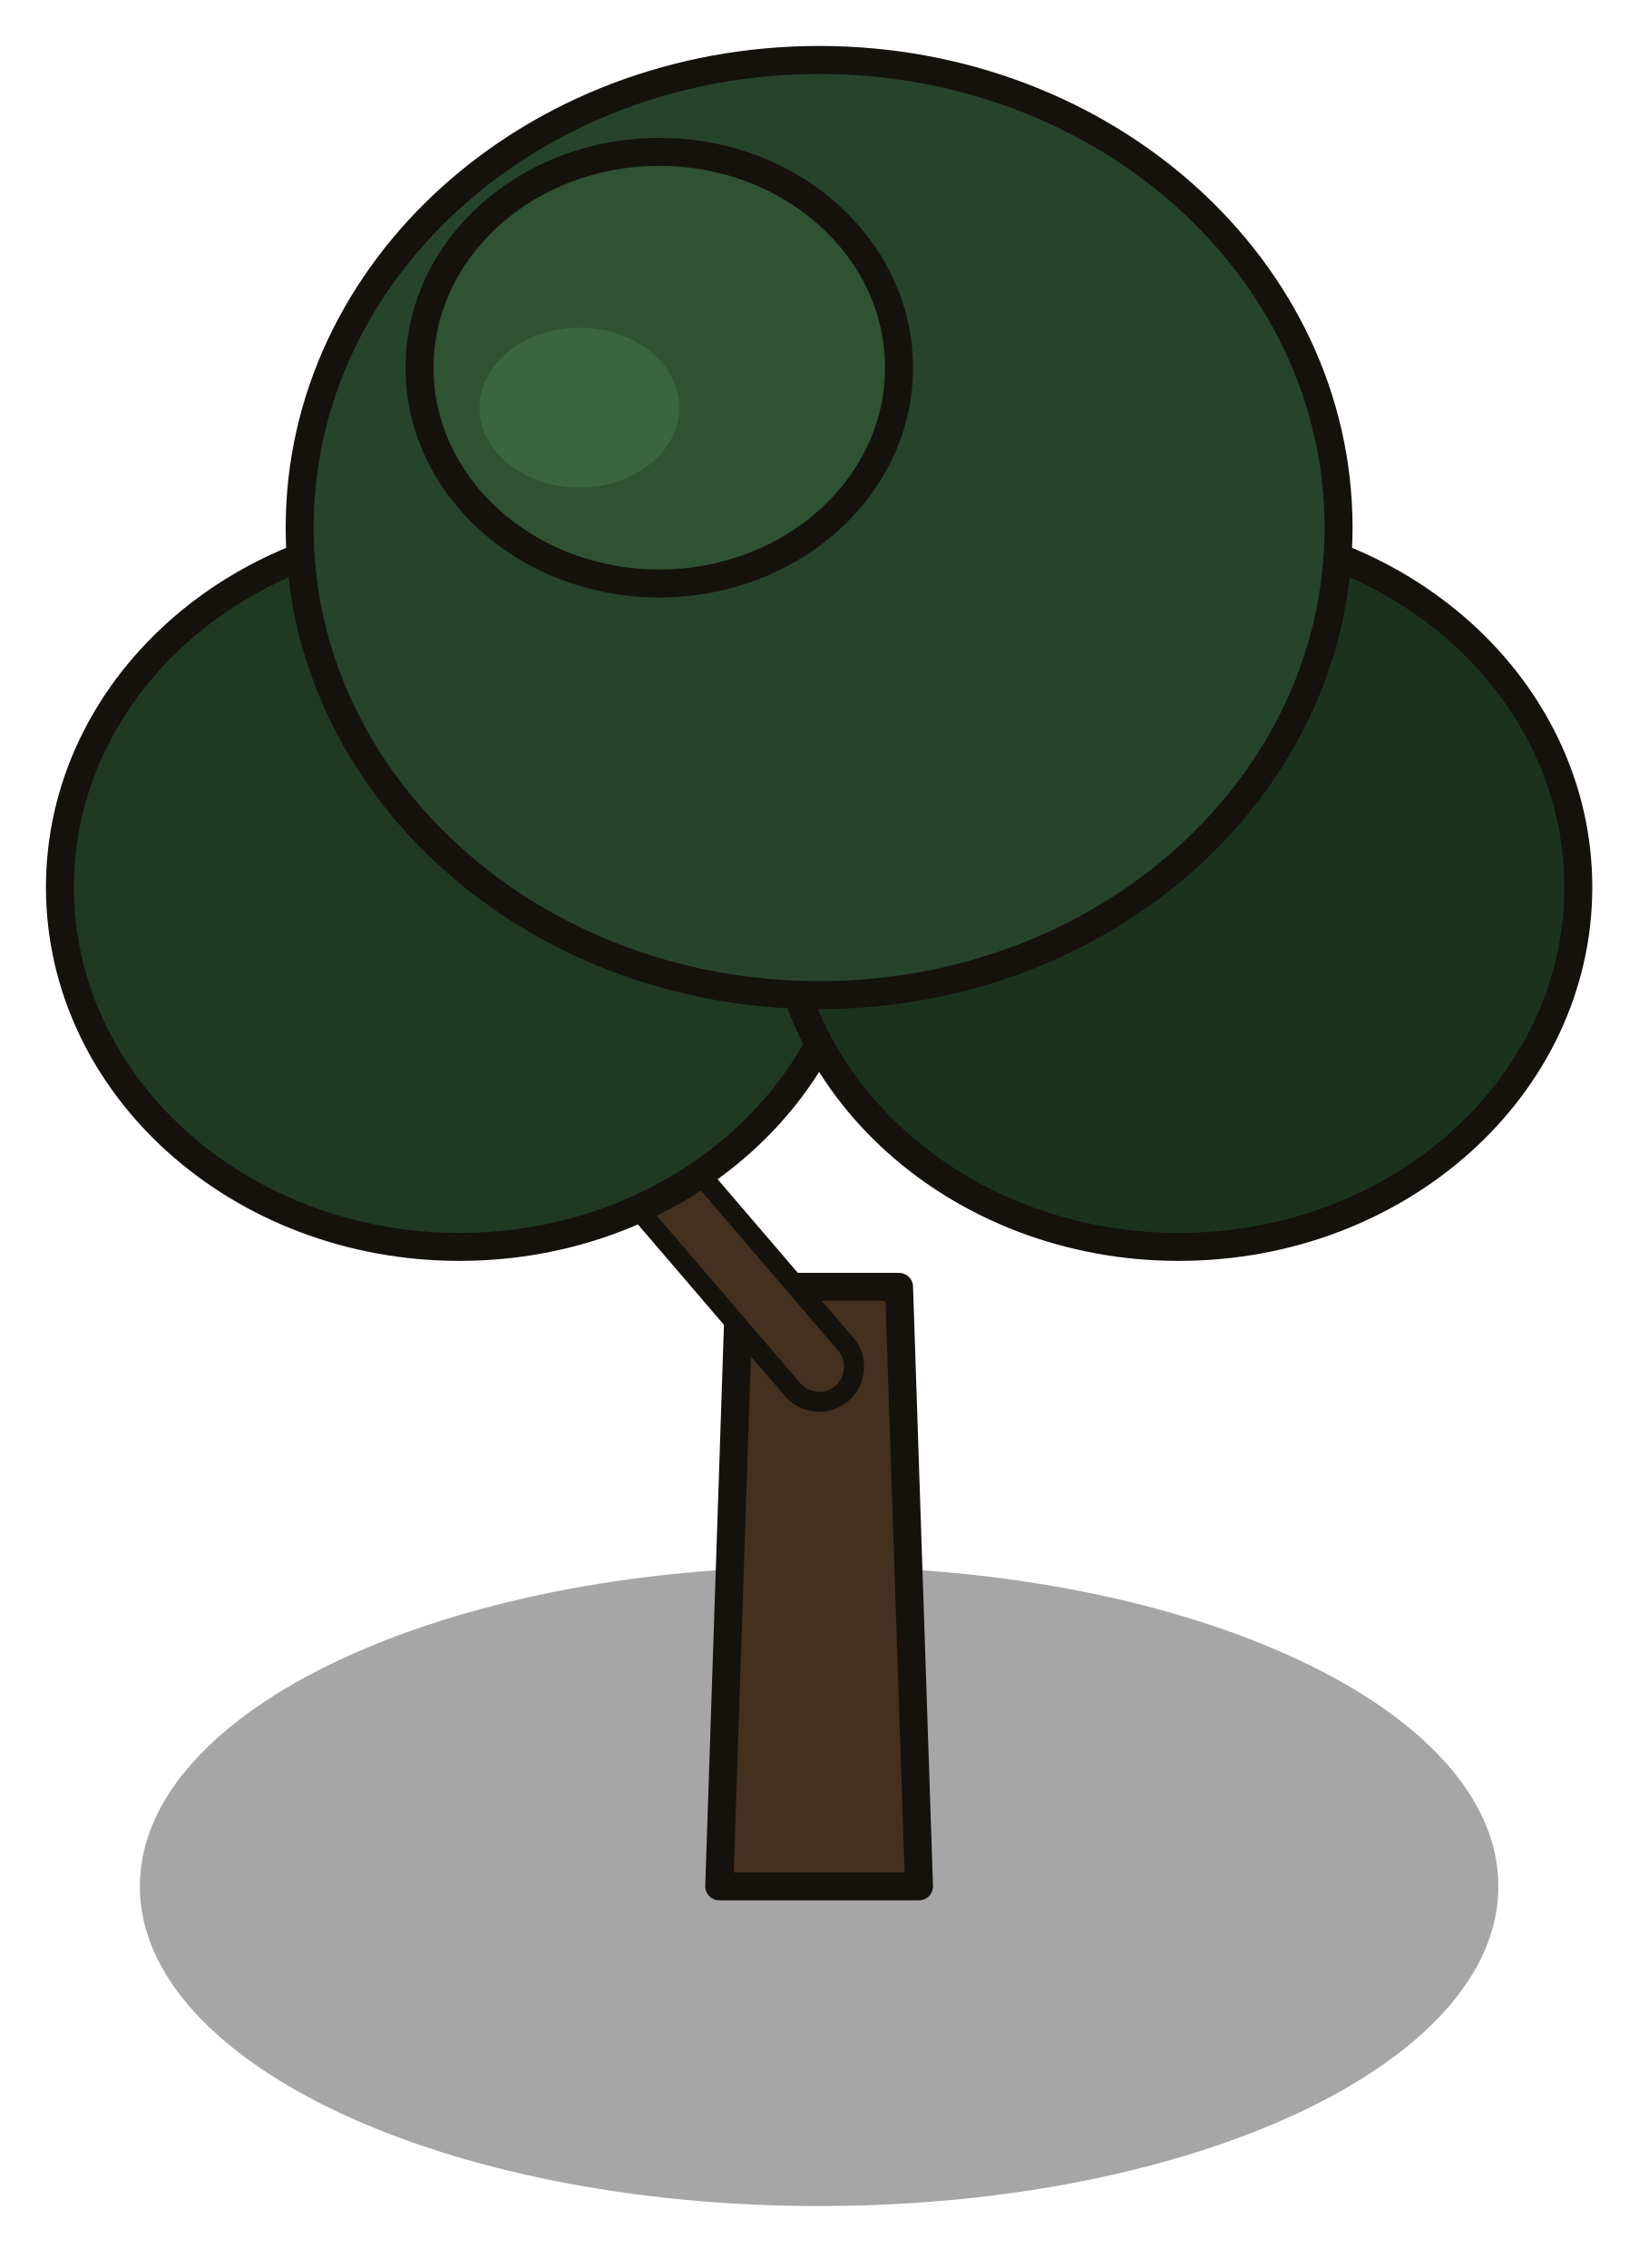
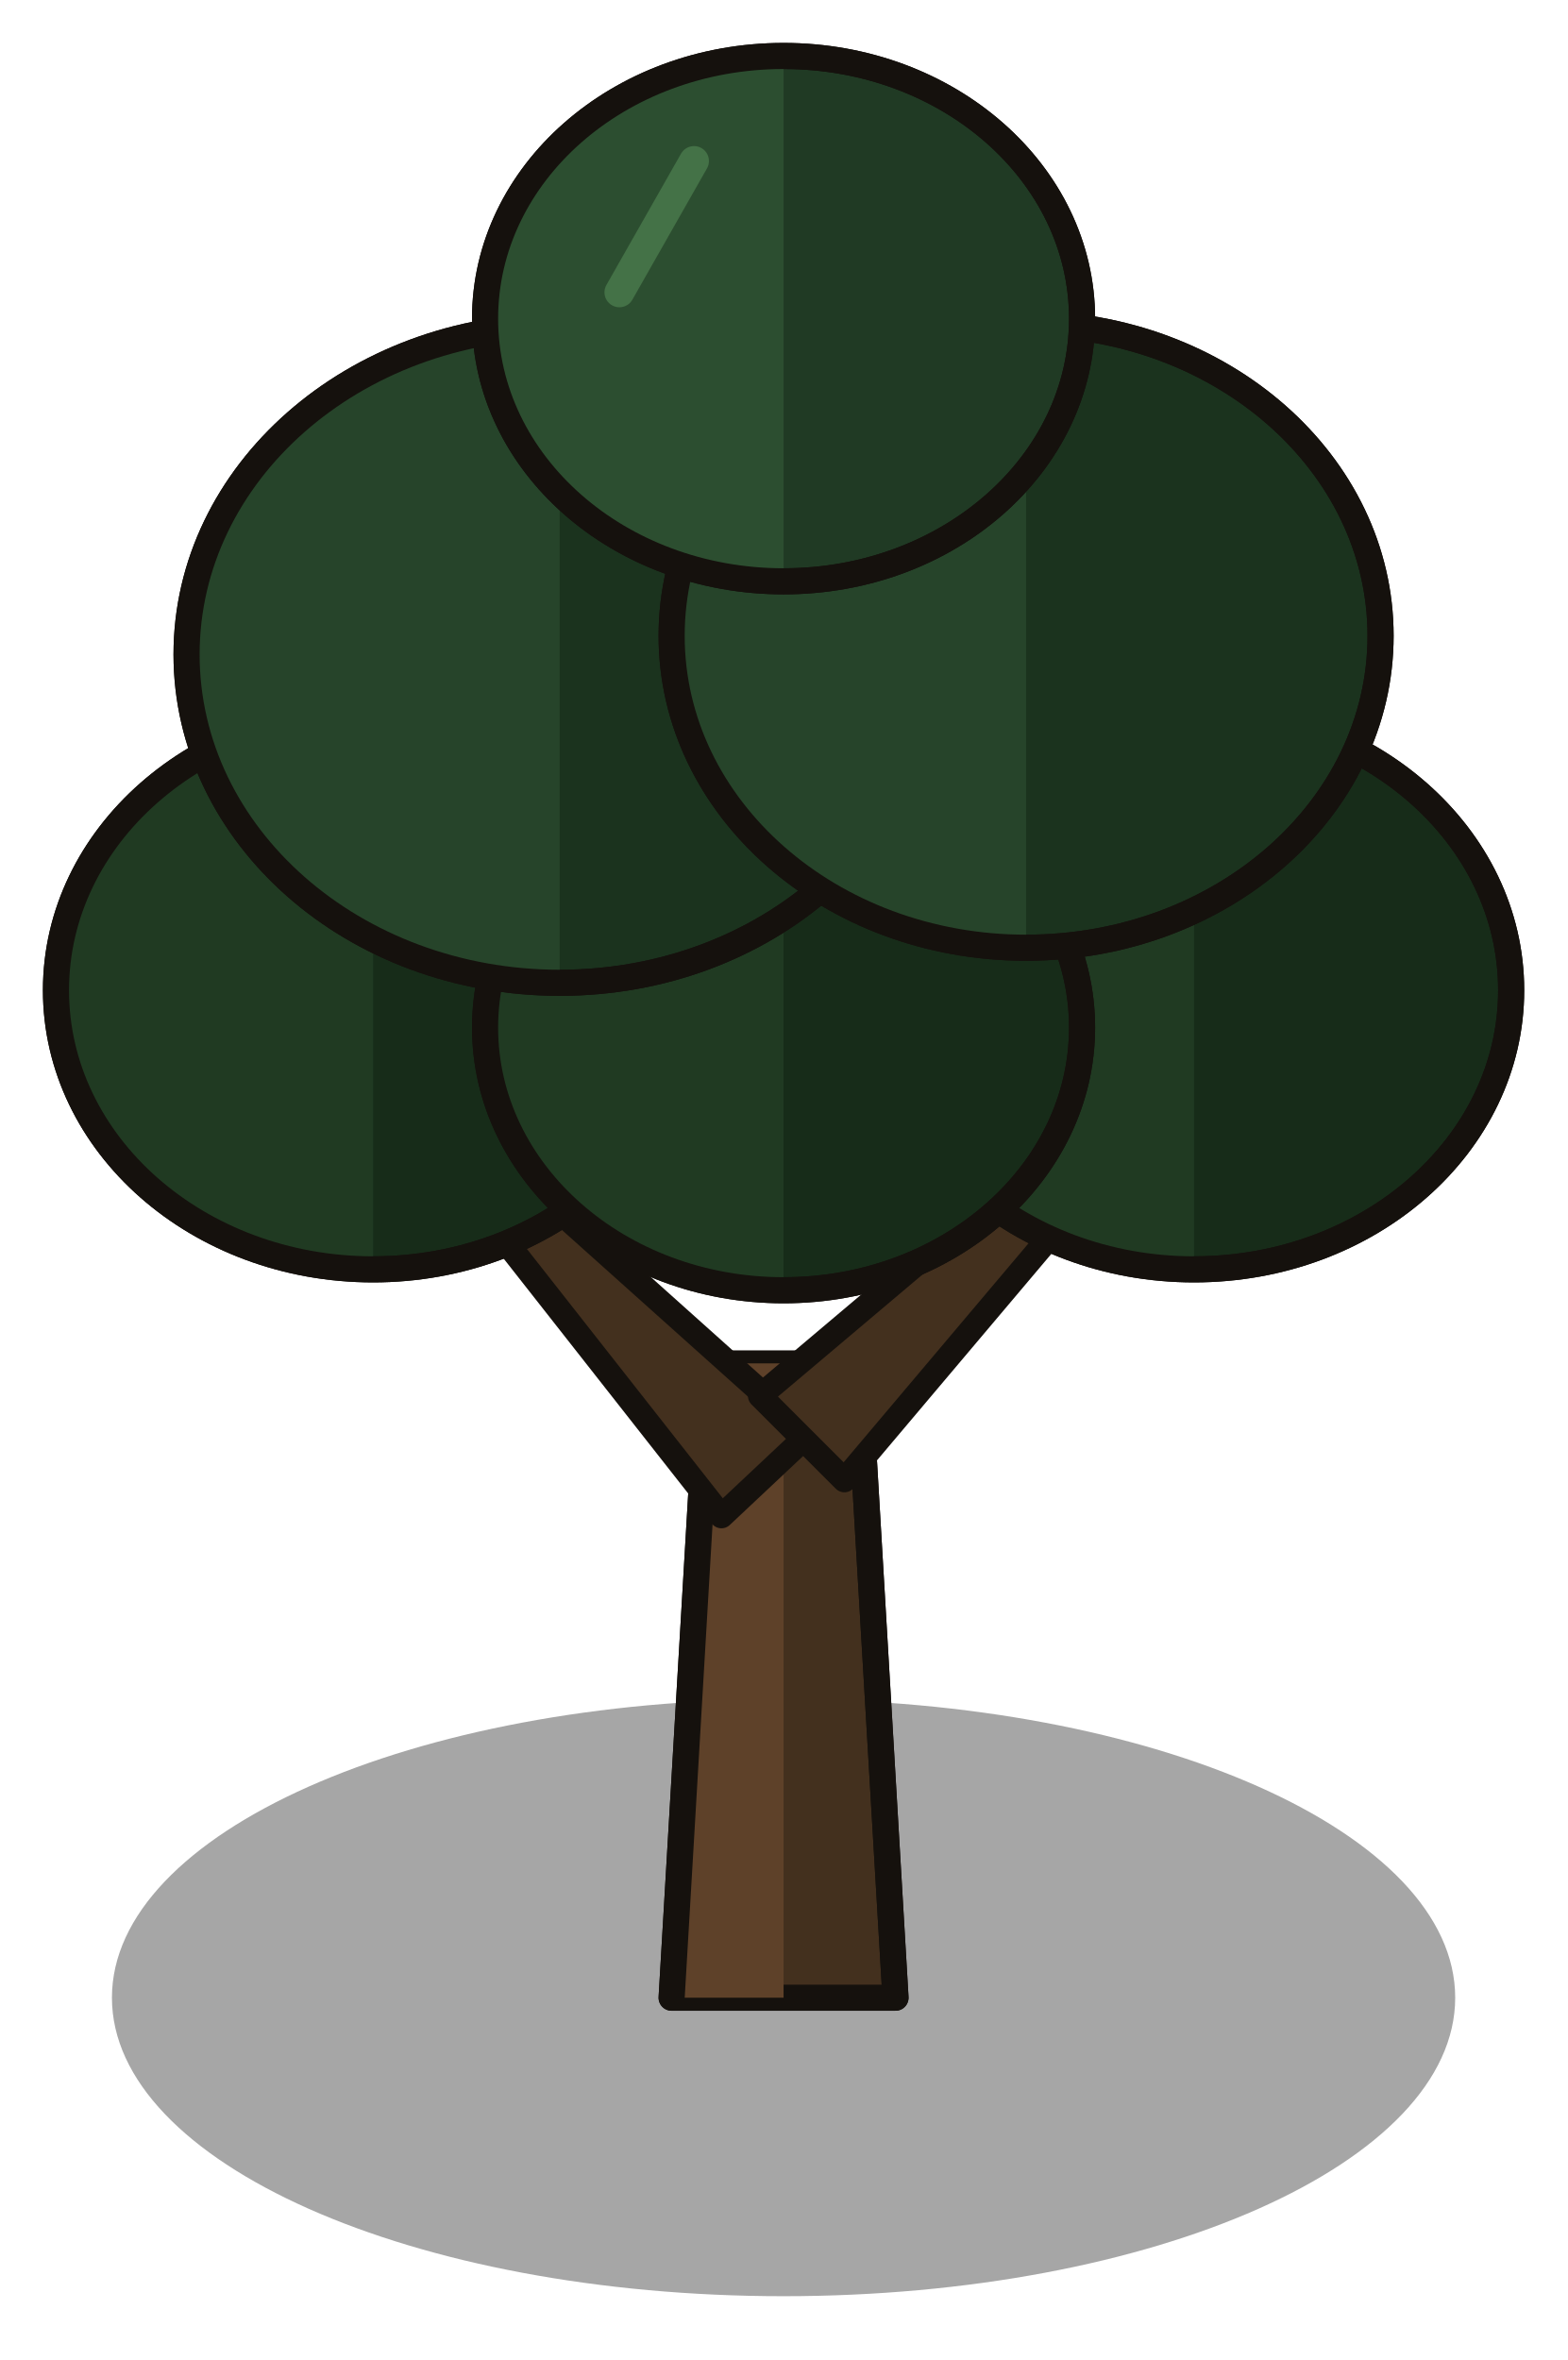
- <svg xmlns="http://www.w3.org/2000/svg" width="164" height="227" viewBox="-41 -94.4 82 113.5">
-   <ellipse cx="0" cy="0" rx="34" ry="16" fill="#000" opacity="0.35" />
-   <polygon points="-5,0 5,0 4,-30 -4,-30" fill="#43301e" stroke="#15110d" stroke-width="1.4" stroke-linejoin="round" />
-   <polyline points="0,-26 -12,-40" fill="none" stroke="#15110d" stroke-width="4.5" stroke-linecap="round" stroke-linejoin="round" />
-   <polyline points="0,-26 -12,-40" fill="none" stroke="#43301e" stroke-width="2.5" stroke-linecap="round" stroke-linejoin="round" />
-   <ellipse cx="-18" cy="-50" rx="20" ry="18" fill="#203a22" stroke="#15110d" stroke-width="1.4" />
-   <ellipse cx="18" cy="-50" rx="20" ry="18" fill="#1b331d" stroke="#15110d" stroke-width="1.4" />
-   <ellipse cx="0" cy="-68" rx="26" ry="23.4" fill="#26442a" stroke="#15110d" stroke-width="1.4" />
-   <ellipse cx="-8" cy="-76" rx="12" ry="10.8" fill="#2e5232" stroke="#15110d" stroke-width="1.4" />
-   <ellipse cx="-12" cy="-74" rx="5" ry="4" fill="#3d6a42" opacity="0.8" />
+ <svg xmlns="http://www.w3.org/2000/svg" width="168" height="253" viewBox="-42 -107.08 84 126.5">
+   <ellipse cx="0" cy="0" rx="36" ry="16" fill="#000" opacity="0.35" />
+   <polygon points="-6,0 6,0 4,-34 -4,-34" fill="#43301e" stroke="#15110d" stroke-width="1.4" stroke-linejoin="round" />
+   <polygon points="-6,0 0,0 0,-34 -4,-34" fill="#5e4129" />
+   <polyline points="-6,0 -4,-34" fill="none" stroke="#15110d" stroke-width="1.4" stroke-linecap="round" stroke-linejoin="round" />
+   <polyline points="6,0 4,-34" fill="none" stroke="#15110d" stroke-width="1.4" stroke-linecap="round" stroke-linejoin="round" />
+   <polygon points="1.33,-30.19 -15.07,-44.88 -16.93,-43.12 -3.33,-25.81" fill="#43301e" stroke="#15110d" stroke-width="1.3" stroke-linejoin="round" />
+   <polygon points="3.26,-27.74 17.91,-45.09 16.09,-46.91 -1.26,-32.26" fill="#43301e" stroke="#15110d" stroke-width="1.3" stroke-linejoin="round" />
+   <ellipse cx="-22" cy="-54" rx="17" ry="14.96" fill="#172c19" stroke="#15110d" stroke-width="1.4" />
+   <polygon points="-22,-68.96 -25.32,-68.67 -28.51,-67.82 -31.44,-66.44 -34.02,-64.58 -36.13,-62.31 -37.71,-59.72 -38.67,-56.92 -39,-54 -38.67,-51.08 -37.71,-48.28 -36.13,-45.69 -34.02,-43.42 -31.44,-41.56 -28.51,-40.18 -25.32,-39.33 -22,-39.04" fill="#203a22" />
+   <ellipse cx="-22" cy="-54" rx="17" ry="14.96" fill="none" stroke="#15110d" stroke-width="1.4" />
+   <ellipse cx="22" cy="-54" rx="17" ry="14.96" fill="#172c19" stroke="#15110d" stroke-width="1.4" />
+   <polygon points="22,-68.96 18.68,-68.67 15.49,-67.82 12.56,-66.44 9.98,-64.58 7.87,-62.31 6.29,-59.72 5.33,-56.92 5,-54 5.33,-51.08 6.29,-48.28 7.87,-45.69 9.98,-43.42 12.56,-41.56 15.49,-40.18 18.68,-39.33 22,-39.04" fill="#203a22" />
+   <ellipse cx="22" cy="-54" rx="17" ry="14.96" fill="none" stroke="#15110d" stroke-width="1.4" />
+   <ellipse cx="0" cy="-52" rx="16" ry="14.08" fill="#172c19" stroke="#15110d" stroke-width="1.4" />
+   <polygon points="0,-66.08 -3.12,-65.81 -6.12,-65.01 -8.89,-63.71 -11.31,-61.96 -13.3,-59.82 -14.78,-57.39 -15.69,-54.75 -16,-52 -15.69,-49.25 -14.78,-46.61 -13.3,-44.18 -11.31,-42.04 -8.89,-40.29 -6.12,-38.99 -3.12,-38.19 -0,-37.92" fill="#203a22" />
+   <ellipse cx="0" cy="-52" rx="16" ry="14.08" fill="none" stroke="#15110d" stroke-width="1.4" />
+   <ellipse cx="-12" cy="-72" rx="20" ry="17.6" fill="#1b331e" stroke="#15110d" stroke-width="1.4" />
+   <polygon points="-12,-89.6 -15.9,-89.26 -19.65,-88.26 -23.11,-86.63 -26.14,-84.45 -28.63,-81.78 -30.48,-78.74 -31.62,-75.43 -32,-72 -31.62,-68.57 -30.48,-65.26 -28.63,-62.22 -26.14,-59.55 -23.11,-57.37 -19.65,-55.74 -15.9,-54.74 -12,-54.4" fill="#26442a" />
+   <ellipse cx="-12" cy="-72" rx="20" ry="17.6" fill="none" stroke="#15110d" stroke-width="1.4" />
+   <ellipse cx="13" cy="-73" rx="19" ry="16.72" fill="#1b331e" stroke="#15110d" stroke-width="1.4" />
+   <polygon points="13,-89.72 9.29,-89.4 5.73,-88.45 2.44,-86.9 -0.44,-84.82 -2.8,-82.29 -4.55,-79.4 -5.63,-76.26 -6,-73 -5.63,-69.74 -4.55,-66.6 -2.8,-63.71 -0.44,-61.18 2.44,-59.1 5.73,-57.55 9.29,-56.6 13,-56.28" fill="#26442a" />
+   <ellipse cx="13" cy="-73" rx="19" ry="16.72" fill="none" stroke="#15110d" stroke-width="1.4" />
+   <ellipse cx="0" cy="-90" rx="16" ry="14.08" fill="#203a24" stroke="#15110d" stroke-width="1.4" />
+   <polygon points="0,-104.08 -3.12,-103.81 -6.12,-103.01 -8.89,-101.71 -11.31,-99.96 -13.3,-97.82 -14.78,-95.39 -15.69,-92.75 -16,-90 -15.69,-87.25 -14.78,-84.61 -13.3,-82.18 -11.31,-80.04 -8.89,-78.29 -6.12,-76.99 -3.12,-76.19 -0,-75.92" fill="#2c4e30" />
+   <ellipse cx="0" cy="-90" rx="16" ry="14.08" fill="none" stroke="#15110d" stroke-width="1.4" />
+   <polyline points="-8.8,-91.41 -4.8,-98.45" fill="none" stroke="#4a7a4c" stroke-width="1.6" stroke-linecap="round" stroke-linejoin="round" opacity="0.8" />
</svg>
